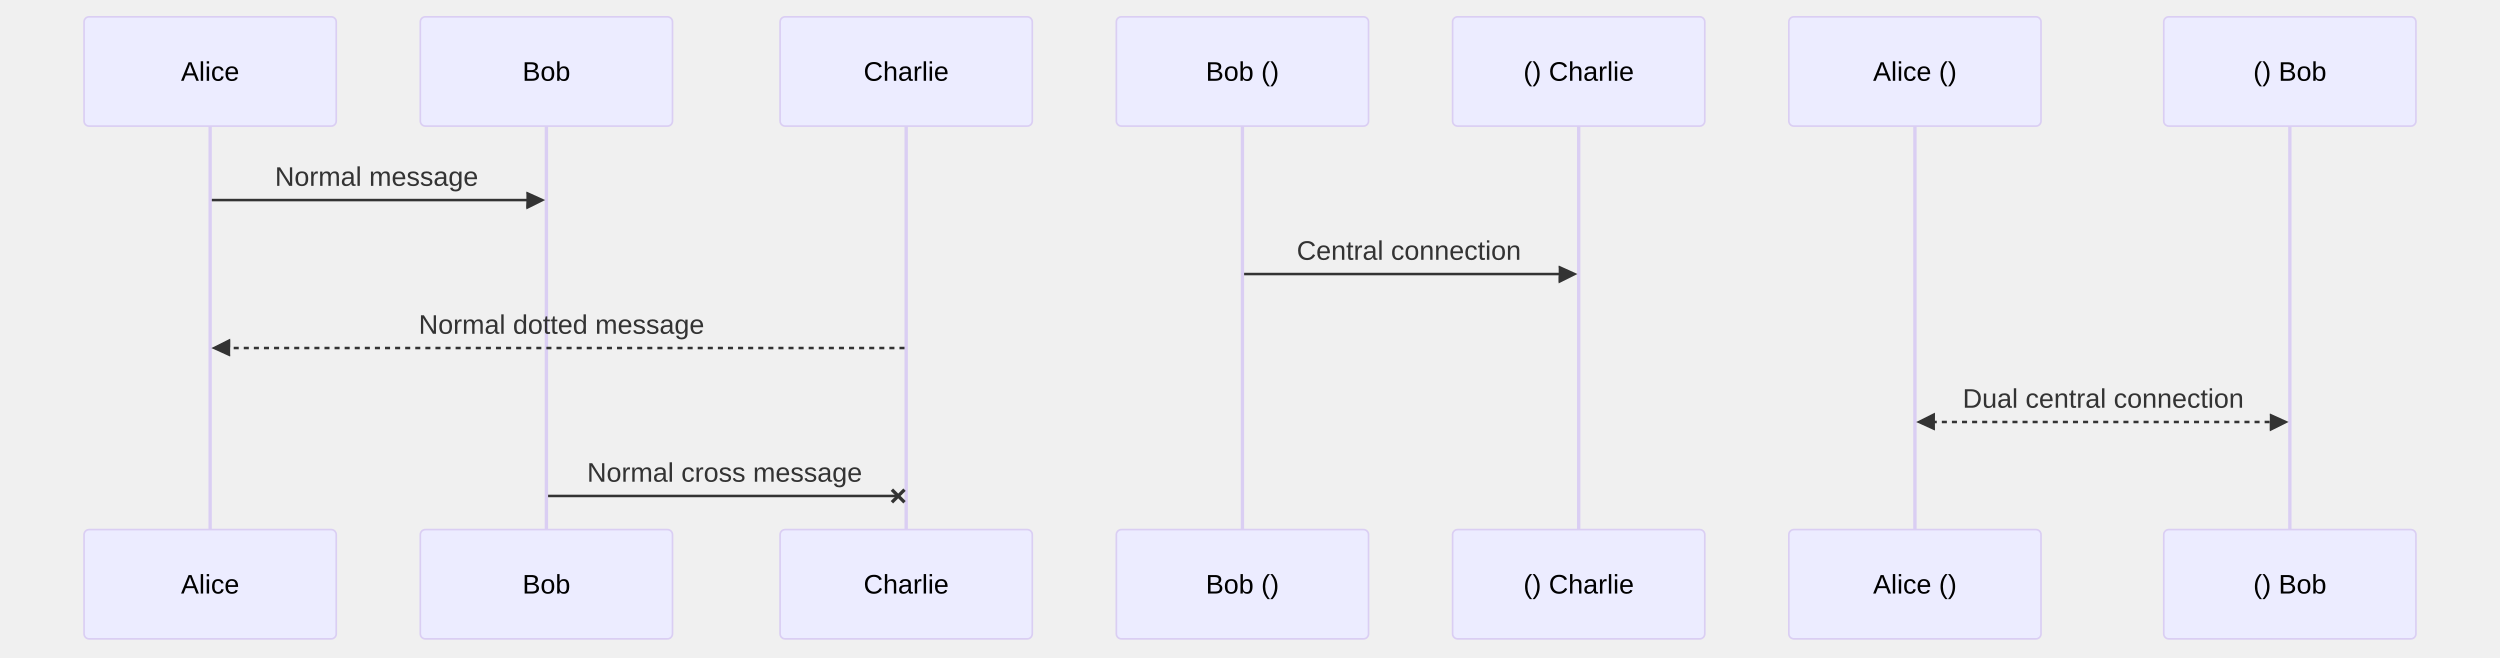
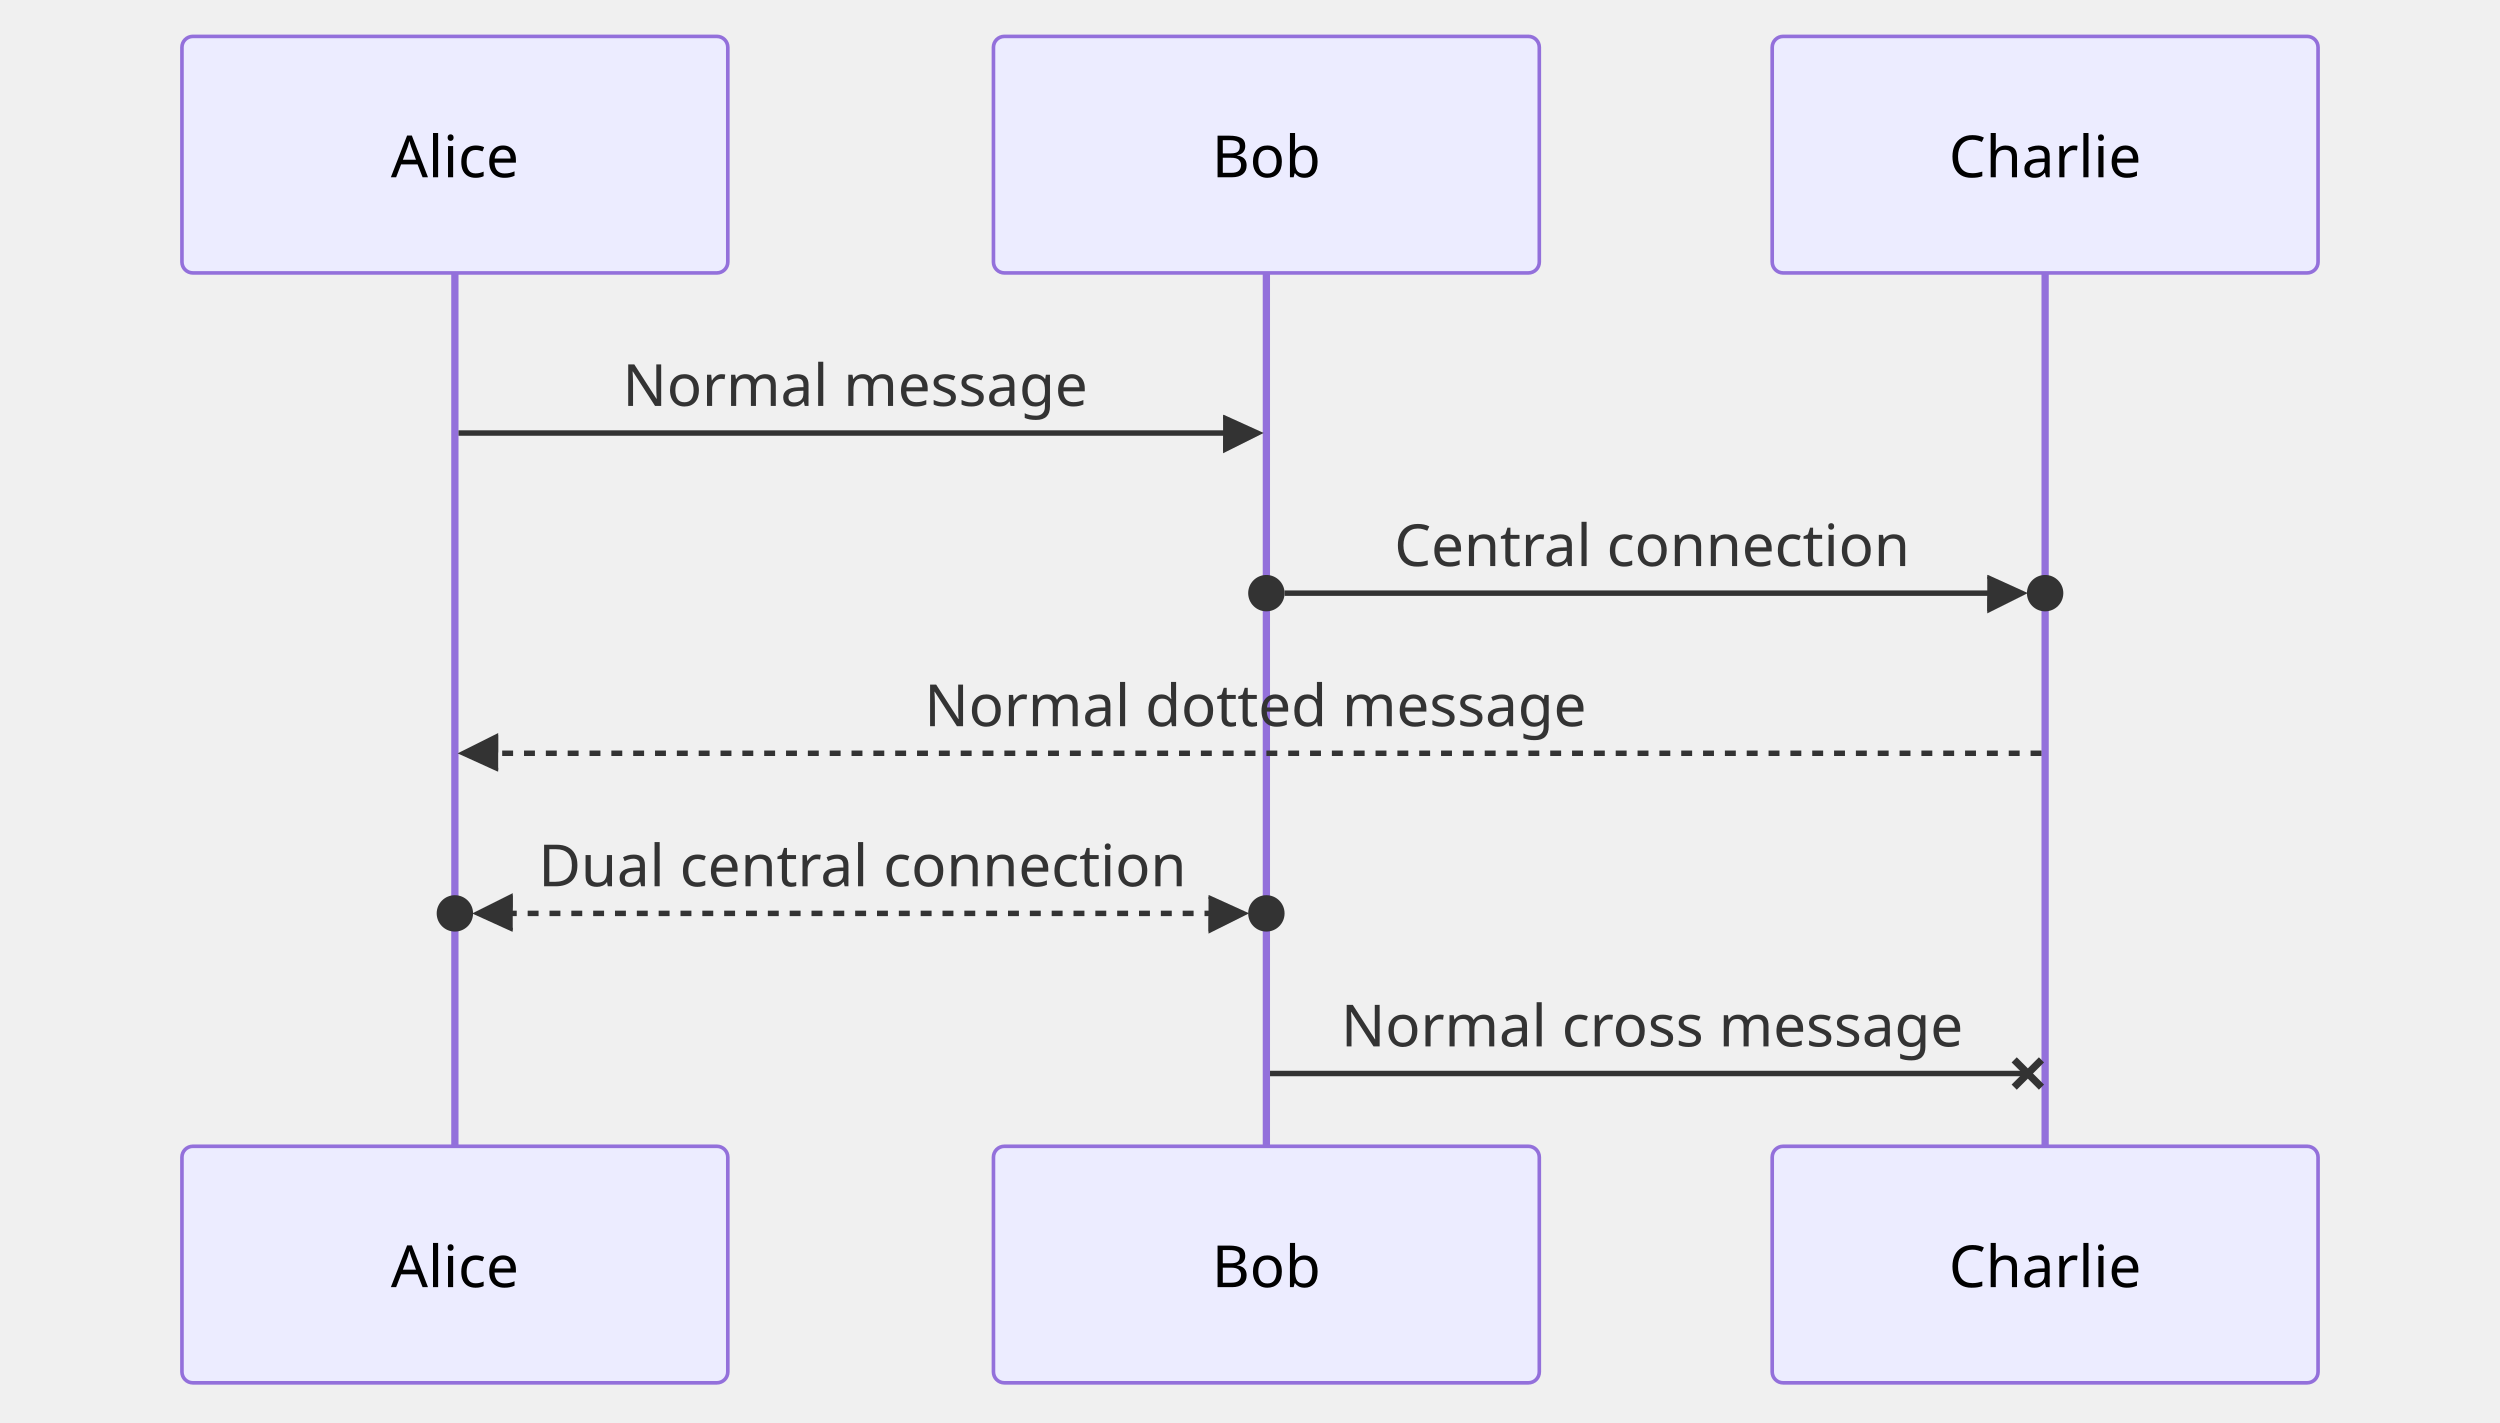
- <svg xmlns="http://www.w3.org/2000/svg" id="my-svg" width="100%" style="max-width: 1487px; background-color: transparent;" viewBox="-50 -10 1487 391" role="graphics-document document" aria-roledescription="sequence">
+ <svg xmlns="http://www.w3.org/2000/svg" id="my-svg" width="100%" style="max-width: 687px; background-color: white;" viewBox="-50 -10 687 391" role="graphics-document document" aria-roledescription="sequence">
  <g>
-     <rect x="1237" y="305" fill="#eaeaea" stroke="#666" width="150" height="65" name="() Bob" rx="3" ry="3" class="actor actor-bottom" />
-     <text x="1312" y="337.5" dominant-baseline="central" alignment-baseline="central" class="actor actor-box" style="text-anchor: middle; font-size: 16px; font-weight: 400;">
-       <tspan x="1312" dy="0">() Bob</tspan>
+     <rect x="437" y="305" fill="#eaeaea" stroke="#666" width="150" height="65" name="Charlie" rx="3" ry="3" class="actor actor-bottom" />
+     <text x="512" y="337.5" dominant-baseline="central" alignment-baseline="central" class="actor actor-box" style="text-anchor: middle; font-size: 16px; font-weight: 400; font-family: &quot;Noto Sans&quot;;">
+       <tspan x="512" dy="0">Charlie</tspan>
    </text>
  </g>
  <g>
-     <rect x="1014" y="305" fill="#eaeaea" stroke="#666" width="150" height="65" name="Alice ()" rx="3" ry="3" class="actor actor-bottom" />
-     <text x="1089" y="337.5" dominant-baseline="central" alignment-baseline="central" class="actor actor-box" style="text-anchor: middle; font-size: 16px; font-weight: 400;">
-       <tspan x="1089" dy="0">Alice ()</tspan>
-     </text>
-   </g>
-   <g>
-     <rect x="814" y="305" fill="#eaeaea" stroke="#666" width="150" height="65" name="() Charlie" rx="3" ry="3" class="actor actor-bottom" />
-     <text x="889" y="337.5" dominant-baseline="central" alignment-baseline="central" class="actor actor-box" style="text-anchor: middle; font-size: 16px; font-weight: 400;">
-       <tspan x="889" dy="0">() Charlie</tspan>
-     </text>
-   </g>
-   <g>
-     <rect x="614" y="305" fill="#eaeaea" stroke="#666" width="150" height="65" name="Bob ()" rx="3" ry="3" class="actor actor-bottom" />
-     <text x="689" y="337.5" dominant-baseline="central" alignment-baseline="central" class="actor actor-box" style="text-anchor: middle; font-size: 16px; font-weight: 400;">
-       <tspan x="689" dy="0">Bob ()</tspan>
-     </text>
-   </g>
-   <g>
-     <rect x="414" y="305" fill="#eaeaea" stroke="#666" width="150" height="65" name="Charlie" rx="3" ry="3" class="actor actor-bottom" />
-     <text x="489" y="337.5" dominant-baseline="central" alignment-baseline="central" class="actor actor-box" style="text-anchor: middle; font-size: 16px; font-weight: 400;">
-       <tspan x="489" dy="0">Charlie</tspan>
-     </text>
-   </g>
-   <g>
-     <rect x="200" y="305" fill="#eaeaea" stroke="#666" width="150" height="65" name="Bob" rx="3" ry="3" class="actor actor-bottom" />
-     <text x="275" y="337.5" dominant-baseline="central" alignment-baseline="central" class="actor actor-box" style="text-anchor: middle; font-size: 16px; font-weight: 400;">
-       <tspan x="275" dy="0">Bob</tspan>
+     <rect x="223" y="305" fill="#eaeaea" stroke="#666" width="150" height="65" name="Bob" rx="3" ry="3" class="actor actor-bottom" />
+     <text x="298" y="337.5" dominant-baseline="central" alignment-baseline="central" class="actor actor-box" style="text-anchor: middle; font-size: 16px; font-weight: 400; font-family: &quot;Noto Sans&quot;;">
+       <tspan x="298" dy="0">Bob</tspan>
    </text>
  </g>
  <g>
    <rect x="0" y="305" fill="#eaeaea" stroke="#666" width="150" height="65" name="Alice" rx="3" ry="3" class="actor actor-bottom" />
-     <text x="75" y="337.5" dominant-baseline="central" alignment-baseline="central" class="actor actor-box" style="text-anchor: middle; font-size: 16px; font-weight: 400;">
+     <text x="75" y="337.5" dominant-baseline="central" alignment-baseline="central" class="actor actor-box" style="text-anchor: middle; font-size: 16px; font-weight: 400; font-family: &quot;Noto Sans&quot;;">
      <tspan x="75" dy="0">Alice</tspan>
    </text>
  </g>
  <g>
-     <line id="actor6" x1="1312" y1="65" x2="1312" y2="305" class="actor-line 200" stroke-width="0.5px" stroke="#999" name="() Bob" />
-     <g id="root-6">
-       <rect x="1237" y="0" fill="#eaeaea" stroke="#666" width="150" height="65" name="() Bob" rx="3" ry="3" class="actor actor-top" />
-       <text x="1312" y="32.5" dominant-baseline="central" alignment-baseline="central" class="actor actor-box" style="text-anchor: middle; font-size: 16px; font-weight: 400;">
-         <tspan x="1312" dy="0">() Bob</tspan>
+     <line id="actor2" x1="512" y1="65" x2="512" y2="305" class="actor-line 200" stroke-width="0.5px" stroke="#999" name="Charlie" data-et="life-line" data-id="Charlie" />
+     <g id="root-2" data-et="participant" data-type="participant" data-id="Charlie">
+       <rect x="437" y="0" fill="#eaeaea" stroke="#666" width="150" height="65" name="Charlie" rx="3" ry="3" class="actor actor-top" />
+       <text x="512" y="32.5" dominant-baseline="central" alignment-baseline="central" class="actor actor-box" style="text-anchor: middle; font-size: 16px; font-weight: 400; font-family: &quot;Noto Sans&quot;;">
+         <tspan x="512" dy="0">Charlie</tspan>
      </text>
    </g>
  </g>
  <g>
-     <line id="actor5" x1="1089" y1="65" x2="1089" y2="305" class="actor-line 200" stroke-width="0.5px" stroke="#999" name="Alice ()" />
-     <g id="root-5">
-       <rect x="1014" y="0" fill="#eaeaea" stroke="#666" width="150" height="65" name="Alice ()" rx="3" ry="3" class="actor actor-top" />
-       <text x="1089" y="32.5" dominant-baseline="central" alignment-baseline="central" class="actor actor-box" style="text-anchor: middle; font-size: 16px; font-weight: 400;">
-         <tspan x="1089" dy="0">Alice ()</tspan>
+     <line id="actor1" x1="298" y1="65" x2="298" y2="305" class="actor-line 200" stroke-width="0.5px" stroke="#999" name="Bob" data-et="life-line" data-id="Bob" />
+     <g id="root-1" data-et="participant" data-type="participant" data-id="Bob">
+       <rect x="223" y="0" fill="#eaeaea" stroke="#666" width="150" height="65" name="Bob" rx="3" ry="3" class="actor actor-top" />
+       <text x="298" y="32.5" dominant-baseline="central" alignment-baseline="central" class="actor actor-box" style="text-anchor: middle; font-size: 16px; font-weight: 400; font-family: &quot;Noto Sans&quot;;">
+         <tspan x="298" dy="0">Bob</tspan>
      </text>
    </g>
  </g>
  <g>
-     <line id="actor4" x1="889" y1="65" x2="889" y2="305" class="actor-line 200" stroke-width="0.5px" stroke="#999" name="() Charlie" />
-     <g id="root-4">
-       <rect x="814" y="0" fill="#eaeaea" stroke="#666" width="150" height="65" name="() Charlie" rx="3" ry="3" class="actor actor-top" />
-       <text x="889" y="32.5" dominant-baseline="central" alignment-baseline="central" class="actor actor-box" style="text-anchor: middle; font-size: 16px; font-weight: 400;">
-         <tspan x="889" dy="0">() Charlie</tspan>
-       </text>
-     </g>
-   </g>
-   <g>
-     <line id="actor3" x1="689" y1="65" x2="689" y2="305" class="actor-line 200" stroke-width="0.5px" stroke="#999" name="Bob ()" />
-     <g id="root-3">
-       <rect x="614" y="0" fill="#eaeaea" stroke="#666" width="150" height="65" name="Bob ()" rx="3" ry="3" class="actor actor-top" />
-       <text x="689" y="32.5" dominant-baseline="central" alignment-baseline="central" class="actor actor-box" style="text-anchor: middle; font-size: 16px; font-weight: 400;">
-         <tspan x="689" dy="0">Bob ()</tspan>
-       </text>
-     </g>
-   </g>
-   <g>
-     <line id="actor2" x1="489" y1="65" x2="489" y2="305" class="actor-line 200" stroke-width="0.5px" stroke="#999" name="Charlie" />
-     <g id="root-2">
-       <rect x="414" y="0" fill="#eaeaea" stroke="#666" width="150" height="65" name="Charlie" rx="3" ry="3" class="actor actor-top" />
-       <text x="489" y="32.5" dominant-baseline="central" alignment-baseline="central" class="actor actor-box" style="text-anchor: middle; font-size: 16px; font-weight: 400;">
-         <tspan x="489" dy="0">Charlie</tspan>
-       </text>
-     </g>
-   </g>
-   <g>
-     <line id="actor1" x1="275" y1="65" x2="275" y2="305" class="actor-line 200" stroke-width="0.5px" stroke="#999" name="Bob" />
-     <g id="root-1">
-       <rect x="200" y="0" fill="#eaeaea" stroke="#666" width="150" height="65" name="Bob" rx="3" ry="3" class="actor actor-top" />
-       <text x="275" y="32.5" dominant-baseline="central" alignment-baseline="central" class="actor actor-box" style="text-anchor: middle; font-size: 16px; font-weight: 400;">
-         <tspan x="275" dy="0">Bob</tspan>
-       </text>
-     </g>
-   </g>
-   <g>
-     <line id="actor0" x1="75" y1="65" x2="75" y2="305" class="actor-line 200" stroke-width="0.5px" stroke="#999" name="Alice" />
-     <g id="root-0">
+     <line id="actor0" x1="75" y1="65" x2="75" y2="305" class="actor-line 200" stroke-width="0.5px" stroke="#999" name="Alice" data-et="life-line" data-id="Alice" />
+     <g id="root-0" data-et="participant" data-type="participant" data-id="Alice">
      <rect x="0" y="0" fill="#eaeaea" stroke="#666" width="150" height="65" name="Alice" rx="3" ry="3" class="actor actor-top" />
-       <text x="75" y="32.5" dominant-baseline="central" alignment-baseline="central" class="actor actor-box" style="text-anchor: middle; font-size: 16px; font-weight: 400;">
+       <text x="75" y="32.5" dominant-baseline="central" alignment-baseline="central" class="actor actor-box" style="text-anchor: middle; font-size: 16px; font-weight: 400; font-family: &quot;Noto Sans&quot;;">
        <tspan x="75" dy="0">Alice</tspan>
      </text>
    </g>
  </g>
-   <style>#my-svg{font-family:"trebuchet ms",verdana,arial,sans-serif;font-size:16px;fill:#333;}@keyframes edge-animation-frame{from{stroke-dashoffset:0;}}@keyframes dash{to{stroke-dashoffset:0;}}#my-svg .edge-animation-slow{stroke-dasharray:9,5!important;stroke-dashoffset:900;animation:dash 50s linear infinite;stroke-linecap:round;}#my-svg .edge-animation-fast{stroke-dasharray:9,5!important;stroke-dashoffset:900;animation:dash 20s linear infinite;stroke-linecap:round;}#my-svg .error-icon{fill:#552222;}#my-svg .error-text{fill:#552222;stroke:#552222;}#my-svg .edge-thickness-normal{stroke-width:1px;}#my-svg .edge-thickness-thick{stroke-width:3.5px;}#my-svg .edge-pattern-solid{stroke-dasharray:0;}#my-svg .edge-thickness-invisible{stroke-width:0;fill:none;}#my-svg .edge-pattern-dashed{stroke-dasharray:3;}#my-svg .edge-pattern-dotted{stroke-dasharray:2;}#my-svg .marker{fill:#333333;stroke:#333333;}#my-svg .marker.cross{stroke:#333333;}#my-svg svg{font-family:"trebuchet ms",verdana,arial,sans-serif;font-size:16px;}#my-svg p{margin:0;}#my-svg .actor{stroke:hsl(259.626, 59.777%, 87.902%);fill:#ECECFF;}#my-svg text.actor&gt;tspan{fill:black;stroke:none;}#my-svg .actor-line{stroke:hsl(259.626, 59.777%, 87.902%);}#my-svg .innerArc{stroke-width:1.5;stroke-dasharray:none;}#my-svg .messageLine0{stroke-width:1.5;stroke-dasharray:none;stroke:#333;}#my-svg .messageLine1{stroke-width:1.5;stroke-dasharray:2,2;stroke:#333;}#my-svg #arrowhead path{fill:#333;stroke:#333;}#my-svg .sequenceNumber{fill:white;}#my-svg #sequencenumber{fill:#333;}#my-svg #crosshead path{fill:#333;stroke:#333;}#my-svg .messageText{fill:#333;stroke:none;}#my-svg .labelBox{stroke:hsl(259.626, 59.777%, 87.902%);fill:#ECECFF;}#my-svg .labelText,#my-svg .labelText&gt;tspan{fill:black;stroke:none;}#my-svg .loopText,#my-svg .loopText&gt;tspan{fill:black;stroke:none;}#my-svg .loopLine{stroke-width:2px;stroke-dasharray:2,2;stroke:hsl(259.626, 59.777%, 87.902%);fill:hsl(259.626, 59.777%, 87.902%);}#my-svg .note{stroke:#aaaa33;fill:#fff5ad;}#my-svg .noteText,#my-svg .noteText&gt;tspan{fill:black;stroke:none;}#my-svg .activation0{fill:#f4f4f4;stroke:#666;}#my-svg .activation1{fill:#f4f4f4;stroke:#666;}#my-svg .activation2{fill:#f4f4f4;stroke:#666;}#my-svg .actorPopupMenu{position:absolute;}#my-svg .actorPopupMenuPanel{position:absolute;fill:#ECECFF;box-shadow:0px 8px 16px 0px rgba(0,0,0,0.2);filter:drop-shadow(3px 5px 2px rgb(0 0 0 / 0.4));}#my-svg .actor-man line{stroke:hsl(259.626, 59.777%, 87.902%);fill:#ECECFF;}#my-svg .actor-man circle,#my-svg line{stroke:hsl(259.626, 59.777%, 87.902%);fill:#ECECFF;stroke-width:2px;}#my-svg :root{--mermaid-font-family:"trebuchet ms",verdana,arial,sans-serif;}</style>
+   <style>#my-svg{font-family:Noto Sans;font-size:16px;fill:#333;}@keyframes edge-animation-frame{from{stroke-dashoffset:0;}}@keyframes dash{to{stroke-dashoffset:0;}}#my-svg .edge-animation-slow{stroke-dasharray:9,5!important;stroke-dashoffset:900;animation:dash 50s linear infinite;stroke-linecap:round;}#my-svg .edge-animation-fast{stroke-dasharray:9,5!important;stroke-dashoffset:900;animation:dash 20s linear infinite;stroke-linecap:round;}#my-svg .error-icon{fill:#552222;}#my-svg .error-text{fill:#552222;stroke:#552222;}#my-svg .edge-thickness-normal{stroke-width:1px;}#my-svg .edge-thickness-thick{stroke-width:3.5px;}#my-svg .edge-pattern-solid{stroke-dasharray:0;}#my-svg .edge-thickness-invisible{stroke-width:0;fill:none;}#my-svg .edge-pattern-dashed{stroke-dasharray:3;}#my-svg .edge-pattern-dotted{stroke-dasharray:2;}#my-svg .marker{fill:#333333;stroke:#333333;}#my-svg .marker.cross{stroke:#333333;}#my-svg svg{font-family:Noto Sans;font-size:16px;}#my-svg p{margin:0;}#my-svg .actor{stroke:#9370DB;fill:#ECECFF;stroke-width:1;}#my-svg rect.actor.outer-path[data-look="neo"]{filter:drop-shadow(1px 2px 2px rgba(185, 185, 185, 1));}#my-svg rect.note[data-look="neo"]{stroke:#aaaa33;fill:#fff5ad;filter:drop-shadow(1px 2px 2px rgba(185, 185, 185, 1));}#my-svg text.actor&gt;tspan{fill:black;stroke:none;}#my-svg .actor-line{stroke:#9370DB;}#my-svg .innerArc{stroke-width:1.5;stroke-dasharray:none;}#my-svg .messageLine0{stroke-width:1.5;stroke-dasharray:none;stroke:#333;}#my-svg .messageLine1{stroke-width:1.5;stroke-dasharray:2,2;stroke:#333;}#my-svg [id$="-arrowhead"] path{fill:#333;stroke:#333;}#my-svg .sequenceNumber{fill:white;}#my-svg [id$="-sequencenumber"]{fill:#333;}#my-svg [id$="-crosshead"] path{fill:#333;stroke:#333;}#my-svg .messageText{fill:#333;stroke:none;}#my-svg .labelBox{stroke:#9370DB;fill:#ECECFF;filter:none;}#my-svg .labelText,#my-svg .labelText&gt;tspan{fill:black;stroke:none;}#my-svg .loopText,#my-svg .loopText&gt;tspan{fill:black;stroke:none;}#my-svg .sectionTitle,#my-svg .sectionTitle&gt;tspan{fill:black;stroke:none;}#my-svg .loopLine{stroke-width:2px;stroke-dasharray:2,2;stroke:#9370DB;fill:#9370DB;}#my-svg .note{stroke:#aaaa33;fill:#fff5ad;}#my-svg .noteText,#my-svg .noteText&gt;tspan{fill:black;stroke:none;font-weight:normal;}#my-svg .activation0{fill:#f4f4f4;stroke:#666;}#my-svg .activation1{fill:#f4f4f4;stroke:#666;}#my-svg .activation2{fill:#f4f4f4;stroke:#666;}#my-svg .actorPopupMenu{position:absolute;}#my-svg .actorPopupMenuPanel{position:absolute;fill:#ECECFF;box-shadow:0px 8px 16px 0px rgba(0,0,0,0.2);filter:drop-shadow(3px 5px 2px rgb(0 0 0 / 0.4));}#my-svg .actor-man circle,#my-svg line{fill:#ECECFF;stroke-width:2px;}#my-svg g rect.rect{filter:drop-shadow(1px 2px 2px rgba(185, 185, 185, 1));stroke:#9370DB;}#my-svg .node .neo-node{stroke:#9370DB;}#my-svg [data-look="neo"].node rect,#my-svg [data-look="neo"].cluster rect,#my-svg [data-look="neo"].node polygon{stroke:#9370DB;filter:drop-shadow(1px 2px 2px rgba(185, 185, 185, 1));}#my-svg [data-look="neo"].swimlane.cluster rect{filter:none;}#my-svg [data-look="neo"].node path{stroke:#9370DB;stroke-width:1px;}#my-svg [data-look="neo"].node .outer-path{filter:drop-shadow(1px 2px 2px rgba(185, 185, 185, 1));}#my-svg [data-look="neo"].node .neo-line path{stroke:#9370DB;filter:none;}#my-svg [data-look="neo"].node circle{stroke:#9370DB;filter:drop-shadow(1px 2px 2px rgba(185, 185, 185, 1));}#my-svg [data-look="neo"].node circle .state-start{fill:#000000;}#my-svg [data-look="neo"].icon-shape .icon{fill:#9370DB;filter:drop-shadow(1px 2px 2px rgba(185, 185, 185, 1));}#my-svg [data-look="neo"].icon-shape .icon-neo path{stroke:#9370DB;filter:drop-shadow(1px 2px 2px rgba(185, 185, 185, 1));}#my-svg :root{--mermaid-font-family:Noto Sans;}</style>
  <g />
  <defs>
-     <symbol id="computer" width="24" height="24">
+     <symbol id="my-svg-computer" width="24" height="24">
      <path transform="scale(.5)" d="M2 2v13h20v-13h-20zm18 11h-16v-9h16v9zm-10.228 6l.466-1h3.524l.467 1h-4.457zm14.228 3h-24l2-6h2.104l-1.33 4h18.45l-1.297-4h2.073l2 6zm-5-10h-14v-7h14v7z" />
    </symbol>
  </defs>
  <defs>
-     <symbol id="database" fill-rule="evenodd" clip-rule="evenodd">
+     <symbol id="my-svg-database" fill-rule="evenodd" clip-rule="evenodd">
      <path transform="scale(.5)" d="M12.258.001l.256.004.255.005.253.008.251.01.249.012.247.015.246.016.242.019.241.02.239.023.236.024.233.027.231.028.229.031.225.032.223.034.22.036.217.038.214.04.211.041.208.043.205.045.201.046.198.048.194.05.191.051.187.053.183.054.18.056.175.057.172.059.168.06.163.061.16.063.155.064.15.066.074.033.073.033.071.034.07.034.069.035.068.035.067.035.066.035.064.036.064.036.062.036.06.036.06.037.058.037.058.037.055.038.055.038.053.038.052.038.051.039.05.039.048.039.047.039.045.04.044.04.043.04.041.04.04.041.039.041.037.041.036.041.034.041.033.042.032.042.03.042.029.042.027.042.026.043.024.043.023.043.021.043.02.043.018.044.017.043.015.044.013.044.012.044.011.045.009.044.007.045.006.045.004.045.002.045.001.045v17l-.001.045-.002.045-.004.045-.006.045-.007.045-.009.044-.011.045-.012.044-.013.044-.015.044-.017.043-.018.044-.02.043-.021.043-.023.043-.024.043-.026.043-.027.042-.029.042-.03.042-.032.042-.033.042-.034.041-.036.041-.037.041-.039.041-.04.041-.041.04-.043.04-.044.04-.045.04-.047.039-.048.039-.05.039-.051.039-.052.038-.053.038-.055.038-.055.038-.058.037-.058.037-.06.037-.06.036-.062.036-.064.036-.064.036-.066.035-.067.035-.068.035-.069.035-.07.034-.071.034-.073.033-.074.033-.15.066-.155.064-.16.063-.163.061-.168.06-.172.059-.175.057-.18.056-.183.054-.187.053-.191.051-.194.05-.198.048-.201.046-.205.045-.208.043-.211.041-.214.04-.217.038-.22.036-.223.034-.225.032-.229.031-.231.028-.233.027-.236.024-.239.023-.241.02-.242.019-.246.016-.247.015-.249.012-.251.01-.253.008-.255.005-.256.004-.258.001-.258-.001-.256-.004-.255-.005-.253-.008-.251-.01-.249-.012-.247-.015-.245-.016-.243-.019-.241-.02-.238-.023-.236-.024-.234-.027-.231-.028-.228-.031-.226-.032-.223-.034-.22-.036-.217-.038-.214-.04-.211-.041-.208-.043-.204-.045-.201-.046-.198-.048-.195-.05-.19-.051-.187-.053-.184-.054-.179-.056-.176-.057-.172-.059-.167-.06-.164-.061-.159-.063-.155-.064-.151-.066-.074-.033-.072-.033-.072-.034-.07-.034-.069-.035-.068-.035-.067-.035-.066-.035-.064-.036-.063-.036-.062-.036-.061-.036-.06-.037-.058-.037-.057-.037-.056-.038-.055-.038-.053-.038-.052-.038-.051-.039-.049-.039-.049-.039-.046-.039-.046-.04-.044-.04-.043-.04-.041-.04-.04-.041-.039-.041-.037-.041-.036-.041-.034-.041-.033-.042-.032-.042-.03-.042-.029-.042-.027-.042-.026-.043-.024-.043-.023-.043-.021-.043-.02-.043-.018-.044-.017-.043-.015-.044-.013-.044-.012-.044-.011-.045-.009-.044-.007-.045-.006-.045-.004-.045-.002-.045-.001-.045v-17l.001-.045.002-.045.004-.045.006-.045.007-.045.009-.044.011-.045.012-.044.013-.044.015-.044.017-.043.018-.044.02-.043.021-.043.023-.043.024-.043.026-.043.027-.042.029-.042.03-.042.032-.042.033-.042.034-.041.036-.041.037-.041.039-.041.04-.041.041-.04.043-.04.044-.04.046-.04.046-.039.049-.039.049-.039.051-.039.052-.038.053-.038.055-.038.056-.038.057-.037.058-.037.06-.037.061-.036.062-.036.063-.036.064-.036.066-.035.067-.035.068-.035.069-.035.07-.034.072-.034.072-.033.074-.033.151-.066.155-.064.159-.063.164-.061.167-.06.172-.059.176-.057.179-.056.184-.054.187-.053.19-.051.195-.05.198-.048.201-.046.204-.045.208-.043.211-.041.214-.04.217-.038.22-.036.223-.034.226-.032.228-.031.231-.028.234-.027.236-.024.238-.023.241-.02.243-.019.245-.016.247-.015.249-.012.251-.01.253-.008.255-.005.256-.004.258-.001.258.001zm-9.258 20.499v.01l.001.021.003.021.004.022.005.021.006.022.007.022.009.023.01.022.011.023.012.023.013.023.015.023.016.024.017.023.018.024.019.024.021.024.022.025.023.024.024.025.052.049.056.05.061.051.066.051.07.051.075.051.079.052.084.052.088.052.092.052.097.052.102.051.105.052.11.052.114.051.119.051.123.051.127.05.131.05.135.05.139.048.144.049.147.047.152.047.155.047.16.045.163.045.167.043.171.043.176.041.178.041.183.039.187.039.19.037.194.035.197.035.202.033.204.031.209.03.212.029.216.027.219.025.222.024.226.021.23.02.233.018.236.016.24.015.243.012.246.01.249.008.253.005.256.004.259.001.26-.001.257-.004.254-.005.25-.008.247-.011.244-.012.241-.014.237-.016.233-.018.231-.021.226-.021.224-.024.22-.026.216-.027.212-.028.21-.031.205-.031.202-.034.198-.034.194-.036.191-.037.187-.039.183-.04.179-.04.175-.042.172-.043.168-.044.163-.045.16-.046.155-.046.152-.047.148-.048.143-.049.139-.049.136-.05.131-.05.126-.05.123-.051.118-.052.114-.051.11-.052.106-.052.101-.052.096-.052.092-.052.088-.053.083-.051.079-.052.074-.052.07-.051.065-.051.06-.051.056-.05.051-.05.023-.024.023-.025.021-.024.02-.024.019-.024.018-.024.017-.024.015-.023.014-.024.013-.023.012-.023.01-.023.01-.022.008-.022.006-.022.006-.022.004-.022.004-.021.001-.021.001-.021v-4.127l-.077.055-.08.053-.083.054-.085.053-.087.052-.09.052-.093.051-.095.05-.097.05-.1.049-.102.049-.105.048-.106.047-.109.047-.111.046-.114.045-.115.045-.118.044-.12.043-.122.042-.124.042-.126.041-.128.04-.13.04-.132.038-.134.038-.135.037-.138.037-.139.035-.142.035-.143.034-.144.033-.147.032-.148.031-.15.03-.151.03-.153.029-.154.027-.156.027-.158.026-.159.025-.161.024-.162.023-.163.022-.165.021-.166.02-.167.019-.169.018-.169.017-.171.016-.173.015-.173.014-.175.013-.175.012-.177.011-.178.01-.179.008-.179.008-.181.006-.182.005-.182.004-.184.003-.184.002h-.37l-.184-.002-.184-.003-.182-.004-.182-.005-.181-.006-.179-.008-.179-.008-.178-.01-.176-.011-.176-.012-.175-.013-.173-.014-.172-.015-.171-.016-.17-.017-.169-.018-.167-.019-.166-.02-.165-.021-.163-.022-.162-.023-.161-.024-.159-.025-.157-.026-.156-.027-.155-.027-.153-.029-.151-.03-.15-.03-.148-.031-.146-.032-.145-.033-.143-.034-.141-.035-.14-.035-.137-.037-.136-.037-.134-.038-.132-.038-.13-.04-.128-.04-.126-.041-.124-.042-.122-.042-.12-.044-.117-.043-.116-.045-.113-.045-.112-.046-.109-.047-.106-.047-.105-.048-.102-.049-.1-.049-.097-.05-.095-.05-.093-.052-.09-.051-.087-.052-.085-.053-.083-.054-.08-.054-.077-.054v4.127zm0-5.654v.011l.001.021.003.021.004.021.005.022.006.022.007.022.009.022.01.022.011.023.012.023.013.023.015.024.016.023.017.024.018.024.019.024.021.024.022.024.023.025.024.024.052.05.056.05.061.05.066.051.07.051.075.052.079.051.084.052.088.052.092.052.097.052.102.052.105.052.11.051.114.051.119.052.123.05.127.051.131.05.135.049.139.049.144.048.147.048.152.047.155.046.16.045.163.045.167.044.171.042.176.042.178.04.183.04.187.038.19.037.194.036.197.034.202.033.204.032.209.03.212.028.216.027.219.025.222.024.226.022.23.02.233.018.236.016.24.014.243.012.246.01.249.008.253.006.256.003.259.001.26-.001.257-.003.254-.006.25-.008.247-.01.244-.012.241-.015.237-.016.233-.018.231-.02.226-.022.224-.024.22-.025.216-.027.212-.029.21-.03.205-.032.202-.033.198-.035.194-.036.191-.037.187-.039.183-.039.179-.041.175-.042.172-.043.168-.044.163-.045.16-.045.155-.047.152-.047.148-.048.143-.048.139-.05.136-.049.131-.05.126-.051.123-.051.118-.051.114-.052.11-.052.106-.052.101-.052.096-.052.092-.052.088-.052.083-.052.079-.052.074-.051.07-.052.065-.051.06-.05.056-.051.051-.049.023-.025.023-.024.021-.025.02-.024.019-.024.018-.024.017-.024.015-.023.014-.023.013-.024.012-.022.01-.023.01-.023.008-.022.006-.022.006-.022.004-.021.004-.022.001-.021.001-.021v-4.139l-.077.054-.08.054-.083.054-.085.052-.087.053-.09.051-.093.051-.095.051-.097.05-.1.049-.102.049-.105.048-.106.047-.109.047-.111.046-.114.045-.115.044-.118.044-.12.044-.122.042-.124.042-.126.041-.128.04-.13.039-.132.039-.134.038-.135.037-.138.036-.139.036-.142.035-.143.033-.144.033-.147.033-.148.031-.15.03-.151.03-.153.028-.154.028-.156.027-.158.026-.159.025-.161.024-.162.023-.163.022-.165.021-.166.02-.167.019-.169.018-.169.017-.171.016-.173.015-.173.014-.175.013-.175.012-.177.011-.178.009-.179.009-.179.007-.181.007-.182.005-.182.004-.184.003-.184.002h-.37l-.184-.002-.184-.003-.182-.004-.182-.005-.181-.007-.179-.007-.179-.009-.178-.009-.176-.011-.176-.012-.175-.013-.173-.014-.172-.015-.171-.016-.17-.017-.169-.018-.167-.019-.166-.02-.165-.021-.163-.022-.162-.023-.161-.024-.159-.025-.157-.026-.156-.027-.155-.028-.153-.028-.151-.03-.15-.03-.148-.031-.146-.033-.145-.033-.143-.033-.141-.035-.14-.036-.137-.036-.136-.037-.134-.038-.132-.039-.13-.039-.128-.04-.126-.041-.124-.042-.122-.043-.12-.043-.117-.044-.116-.044-.113-.046-.112-.046-.109-.046-.106-.047-.105-.048-.102-.049-.1-.049-.097-.05-.095-.051-.093-.051-.09-.051-.087-.053-.085-.052-.083-.054-.08-.054-.077-.054v4.139zm0-5.666v.011l.001.02.003.022.004.021.005.022.006.021.007.022.009.023.01.022.011.023.012.023.013.023.015.023.016.024.017.024.018.023.019.024.021.025.022.024.023.024.024.025.052.05.056.05.061.05.066.051.07.051.075.052.079.051.084.052.088.052.092.052.097.052.102.052.105.051.11.052.114.051.119.051.123.051.127.05.131.05.135.05.139.049.144.048.147.048.152.047.155.046.16.045.163.045.167.043.171.043.176.042.178.04.183.04.187.038.19.037.194.036.197.034.202.033.204.032.209.03.212.028.216.027.219.025.222.024.226.021.23.02.233.018.236.017.24.014.243.012.246.01.249.008.253.006.256.003.259.001.26-.001.257-.003.254-.006.25-.008.247-.01.244-.013.241-.014.237-.016.233-.018.231-.02.226-.022.224-.024.22-.025.216-.027.212-.029.21-.03.205-.032.202-.033.198-.035.194-.036.191-.037.187-.039.183-.039.179-.041.175-.042.172-.043.168-.044.163-.045.16-.045.155-.047.152-.047.148-.048.143-.049.139-.049.136-.049.131-.051.126-.05.123-.051.118-.052.114-.051.11-.052.106-.052.101-.052.096-.052.092-.052.088-.052.083-.052.079-.052.074-.052.07-.051.065-.051.06-.051.056-.05.051-.049.023-.025.023-.025.021-.024.02-.024.019-.024.018-.024.017-.024.015-.023.014-.024.013-.023.012-.023.01-.022.01-.023.008-.022.006-.022.006-.022.004-.022.004-.021.001-.021.001-.021v-4.153l-.077.054-.08.054-.083.053-.085.053-.087.053-.09.051-.093.051-.095.051-.097.05-.1.049-.102.048-.105.048-.106.048-.109.046-.111.046-.114.046-.115.044-.118.044-.12.043-.122.043-.124.042-.126.041-.128.04-.13.039-.132.039-.134.038-.135.037-.138.036-.139.036-.142.034-.143.034-.144.033-.147.032-.148.032-.15.03-.151.03-.153.028-.154.028-.156.027-.158.026-.159.024-.161.024-.162.023-.163.023-.165.021-.166.02-.167.019-.169.018-.169.017-.171.016-.173.015-.173.014-.175.013-.175.012-.177.01-.178.01-.179.009-.179.007-.181.006-.182.006-.182.004-.184.003-.184.001-.185.001-.185-.001-.184-.001-.184-.003-.182-.004-.182-.006-.181-.006-.179-.007-.179-.009-.178-.01-.176-.01-.176-.012-.175-.013-.173-.014-.172-.015-.171-.016-.17-.017-.169-.018-.167-.019-.166-.02-.165-.021-.163-.023-.162-.023-.161-.024-.159-.024-.157-.026-.156-.027-.155-.028-.153-.028-.151-.03-.15-.03-.148-.032-.146-.032-.145-.033-.143-.034-.141-.034-.14-.036-.137-.036-.136-.037-.134-.038-.132-.039-.13-.039-.128-.041-.126-.041-.124-.041-.122-.043-.12-.043-.117-.044-.116-.044-.113-.046-.112-.046-.109-.046-.106-.048-.105-.048-.102-.048-.1-.05-.097-.049-.095-.051-.093-.051-.09-.052-.087-.052-.085-.053-.083-.053-.08-.054-.077-.054v4.153zm8.74-8.179l-.257.004-.254.005-.25.008-.247.011-.244.012-.241.014-.237.016-.233.018-.231.021-.226.022-.224.023-.22.026-.216.027-.212.028-.21.031-.205.032-.202.033-.198.034-.194.036-.191.038-.187.038-.183.04-.179.041-.175.042-.172.043-.168.043-.163.045-.16.046-.155.046-.152.048-.148.048-.143.048-.139.049-.136.05-.131.05-.126.051-.123.051-.118.051-.114.052-.11.052-.106.052-.101.052-.096.052-.092.052-.088.052-.083.052-.079.052-.074.051-.07.052-.065.051-.06.05-.056.05-.051.05-.023.025-.023.024-.021.024-.02.025-.019.024-.018.024-.017.023-.015.024-.014.023-.013.023-.012.023-.01.023-.01.022-.008.022-.006.023-.006.021-.004.022-.004.021-.001.021-.001.021.001.021.001.021.004.021.004.022.006.021.006.023.008.022.01.022.01.023.012.023.013.023.014.023.015.024.017.023.018.024.019.024.02.025.021.024.023.024.023.025.051.05.056.05.06.05.065.051.07.052.074.051.079.052.083.052.088.052.092.052.096.052.101.052.106.052.11.052.114.052.118.051.123.051.126.051.131.05.136.05.139.049.143.048.148.048.152.048.155.046.16.046.163.045.168.043.172.043.175.042.179.041.183.04.187.038.191.038.194.036.198.034.202.033.205.032.21.031.212.028.216.027.22.026.224.023.226.022.231.021.233.018.237.016.241.014.244.012.247.011.25.008.254.005.257.004.26.001.26-.001.257-.004.254-.005.25-.008.247-.011.244-.012.241-.014.237-.016.233-.018.231-.021.226-.022.224-.023.22-.026.216-.027.212-.028.21-.031.205-.032.202-.033.198-.034.194-.036.191-.038.187-.038.183-.04.179-.041.175-.042.172-.043.168-.043.163-.045.16-.046.155-.046.152-.048.148-.048.143-.048.139-.049.136-.05.131-.05.126-.051.123-.051.118-.051.114-.052.11-.052.106-.052.101-.052.096-.052.092-.052.088-.052.083-.052.079-.052.074-.051.07-.052.065-.051.06-.05.056-.05.051-.05.023-.025.023-.024.021-.024.02-.025.019-.024.018-.024.017-.023.015-.024.014-.023.013-.023.012-.023.01-.023.01-.022.008-.022.006-.023.006-.021.004-.022.004-.021.001-.021.001-.021-.001-.021-.001-.021-.004-.021-.004-.022-.006-.021-.006-.023-.008-.022-.01-.022-.01-.023-.012-.023-.013-.023-.014-.023-.015-.024-.017-.023-.018-.024-.019-.024-.02-.025-.021-.024-.023-.024-.023-.025-.051-.05-.056-.05-.06-.05-.065-.051-.07-.052-.074-.051-.079-.052-.083-.052-.088-.052-.092-.052-.096-.052-.101-.052-.106-.052-.11-.052-.114-.052-.118-.051-.123-.051-.126-.051-.131-.05-.136-.05-.139-.049-.143-.048-.148-.048-.152-.048-.155-.046-.16-.046-.163-.045-.168-.043-.172-.043-.175-.042-.179-.041-.183-.04-.187-.038-.191-.038-.194-.036-.198-.034-.202-.033-.205-.032-.21-.031-.212-.028-.216-.027-.22-.026-.224-.023-.226-.022-.231-.021-.233-.018-.237-.016-.241-.014-.244-.012-.247-.011-.25-.008-.254-.005-.257-.004-.26-.001-.26.001z" />
    </symbol>
  </defs>
  <defs>
-     <symbol id="clock" width="24" height="24">
+     <symbol id="my-svg-clock" width="24" height="24">
      <path transform="scale(.5)" d="M12 2c5.514 0 10 4.486 10 10s-4.486 10-10 10-10-4.486-10-10 4.486-10 10-10zm0-2c-6.627 0-12 5.373-12 12s5.373 12 12 12 12-5.373 12-12-5.373-12-12-12zm5.848 12.459c.202.038.202.333.001.372-1.907.361-6.045 1.111-6.547 1.111-.719 0-1.301-.582-1.301-1.301 0-.512.77-5.447 1.125-7.445.034-.192.312-.181.343.014l.985 6.238 5.394 1.011z" />
    </symbol>
  </defs>
  <defs>
-     <marker id="arrowhead" refX="7.9" refY="5" markerUnits="userSpaceOnUse" markerWidth="12" markerHeight="12" orient="auto-start-reverse">
+     <marker id="my-svg-arrowhead" refX="7.9" refY="5" markerUnits="userSpaceOnUse" markerWidth="12" markerHeight="12" orient="auto-start-reverse">
      <path d="M -1 0 L 10 5 L 0 10 z" />
    </marker>
  </defs>
  <defs>
-     <marker id="crosshead" markerWidth="15" markerHeight="8" orient="auto" refX="4" refY="4.5">
+     <marker id="my-svg-crosshead" markerWidth="15" markerHeight="8" orient="auto" refX="4" refY="4.5">
      <path fill="none" stroke="#000000" stroke-width="1pt" d="M 1,2 L 6,7 M 6,2 L 1,7" style="stroke-dasharray: 0, 0;" />
    </marker>
  </defs>
  <defs>
-     <marker id="filled-head" refX="15.5" refY="7" markerWidth="20" markerHeight="28" orient="auto">
+     <marker id="my-svg-filled-head" refX="15.5" refY="7" markerWidth="20" markerHeight="28" orient="auto">
      <path d="M 18,7 L9,13 L14,7 L9,1 Z" />
    </marker>
  </defs>
  <defs>
-     <marker id="sequencenumber" refX="15" refY="15" markerWidth="60" markerHeight="40" orient="auto">
+     <marker id="my-svg-sequencenumber" refX="15" refY="15" markerWidth="60" markerHeight="40" orient="auto">
      <circle cx="15" cy="15" r="6" />
    </marker>
  </defs>
-   <text x="174" y="80" text-anchor="middle" dominant-baseline="middle" alignment-baseline="middle" class="messageText" dy="1em" style="font-size: 16px; font-weight: 400;">Normal message</text>
-   <line x1="76" y1="109" x2="271" y2="109" class="messageLine0" stroke-width="2" stroke="none" marker-end="url(#arrowhead)" style="fill: none;" />
-   <text x="788" y="124" text-anchor="middle" dominant-baseline="middle" alignment-baseline="middle" class="messageText" dy="1em" style="font-size: 16px; font-weight: 400;">Central connection</text>
-   <line x1="690" y1="153" x2="885" y2="153" class="messageLine0" stroke-width="2" stroke="none" marker-end="url(#arrowhead)" style="fill: none;" />
-   <text x="284" y="168" text-anchor="middle" dominant-baseline="middle" alignment-baseline="middle" class="messageText" dy="1em" style="font-size: 16px; font-weight: 400;">Normal dotted message</text>
-   <line x1="488" y1="197" x2="79" y2="197" class="messageLine1" stroke-width="2" stroke="none" marker-end="url(#arrowhead)" style="stroke-dasharray: 3, 3; fill: none;" />
-   <text x="1201" y="212" text-anchor="middle" dominant-baseline="middle" alignment-baseline="middle" class="messageText" dy="1em" style="font-size: 16px; font-weight: 400;">Dual central connection</text>
-   <line x1="1093" y1="241" x2="1308" y2="241" class="messageLine1" stroke-width="2" stroke="none" marker-start="url(#arrowhead)" marker-end="url(#arrowhead)" style="stroke-dasharray: 3, 3; fill: none;" />
-   <text x="381" y="256" text-anchor="middle" dominant-baseline="middle" alignment-baseline="middle" class="messageText" dy="1em" style="font-size: 16px; font-weight: 400;">Normal cross message</text>
-   <line x1="276" y1="285" x2="485" y2="285" class="messageLine0" stroke-width="2" stroke="none" marker-end="url(#crosshead)" style="fill: none;" />
+   <defs>
+     <marker id="my-svg-solidTopArrowHead" refX="7.9" refY="7.25" markerUnits="userSpaceOnUse" markerWidth="12" markerHeight="12" orient="auto-start-reverse">
+       <path d="M 0 0 L 10 8 L 0 8 z" />
+     </marker>
+   </defs>
+   <defs>
+     <marker id="my-svg-solidBottomArrowHead" refX="7.9" refY="0.75" markerUnits="userSpaceOnUse" markerWidth="12" markerHeight="12" orient="auto-start-reverse">
+       <path d="M 0 0 L 10 0 L 0 8 z" />
+     </marker>
+   </defs>
+   <defs>
+     <marker id="my-svg-stickTopArrowHead" refX="7.5" refY="7" markerUnits="userSpaceOnUse" markerWidth="12" markerHeight="12" orient="auto-start-reverse">
+       <path d="M 0 0 L 7 7" stroke="black" stroke-width="1.5" fill="none" />
+     </marker>
+   </defs>
+   <defs>
+     <marker id="my-svg-stickBottomArrowHead" refX="7.5" refY="0" markerUnits="userSpaceOnUse" markerWidth="12" markerHeight="12" orient="auto-start-reverse">
+       <path d="M 0 7 L 7 0" stroke="black" stroke-width="1.5" fill="none" />
+     </marker>
+   </defs>
+   <g />
+   <g />
+   <g />
+   <g />
+   <text x="185" y="80" text-anchor="middle" dominant-baseline="middle" alignment-baseline="middle" class="messageText" dy="1em" style="font-family: &quot;Noto Sans&quot;; font-size: 16px; font-weight: 400;">Normal message</text>
+   <line x1="76" y1="109" x2="294" y2="109" class="messageLine0" data-et="message" data-id="i0" data-from="Alice" data-to="Bob" stroke-width="2" stroke="none" marker-end="url(#my-svg-arrowhead)" style="fill: none;" />
+   <text x="404" y="124" text-anchor="middle" dominant-baseline="middle" alignment-baseline="middle" class="messageText" dy="1em" style="font-family: &quot;Noto Sans&quot;; font-size: 16px; font-weight: 400;">Central connection</text>
+   <line x1="303" y1="153" x2="504" y2="153" class="messageLine0" data-et="message" data-id="i1" data-from="Bob" data-to="Charlie" stroke-width="2" stroke="none" marker-end="url(#my-svg-arrowhead)" style="fill: none;" />
+   <g>
+     <circle cx="298" cy="153" r="5" width="10" height="10" />
+     <circle cx="512" cy="153" r="5" width="10" height="10" />
+   </g>
+   <text x="295" y="168" text-anchor="middle" dominant-baseline="middle" alignment-baseline="middle" class="messageText" dy="1em" style="font-family: &quot;Noto Sans&quot;; font-size: 16px; font-weight: 400;">Normal dotted message</text>
+   <line x1="511" y1="197" x2="79" y2="197" class="messageLine1" data-et="message" data-id="i4" data-from="Charlie" data-to="Alice" stroke-width="2" stroke="none" marker-end="url(#my-svg-arrowhead)" style="stroke-dasharray: 3, 3; fill: none;" />
+   <text x="187" y="212" text-anchor="middle" dominant-baseline="middle" alignment-baseline="middle" class="messageText" dy="1em" style="font-family: &quot;Noto Sans&quot;; font-size: 16px; font-weight: 400;">Dual central connection</text>
+   <line x1="83" y1="241" x2="290" y2="241" class="messageLine1" data-et="message" data-id="i5" data-from="Alice" data-to="Bob" stroke-width="2" stroke="none" marker-start="url(#my-svg-arrowhead)" marker-end="url(#my-svg-arrowhead)" style="stroke-dasharray: 3, 3; fill: none;" />
+   <g>
+     <circle cx="75" cy="241" r="5" width="10" height="10" />
+     <circle cx="298" cy="241" r="5" width="10" height="10" />
+   </g>
+   <text x="404" y="256" text-anchor="middle" dominant-baseline="middle" alignment-baseline="middle" class="messageText" dy="1em" style="font-family: &quot;Noto Sans&quot;; font-size: 16px; font-weight: 400;">Normal cross message</text>
+   <line x1="299" y1="285" x2="508" y2="285" class="messageLine0" data-et="message" data-id="i8" data-from="Bob" data-to="Charlie" stroke-width="2" stroke="none" marker-end="url(#my-svg-crosshead)" style="fill: none;" />
+   <style>svg,
+ svg text,
+ svg .label,
+ svg .nodeLabel,
+ svg .edgeLabel {
+   font-family: "Noto Sans", sans-serif !important;
+ }
+ </style>
</svg>
